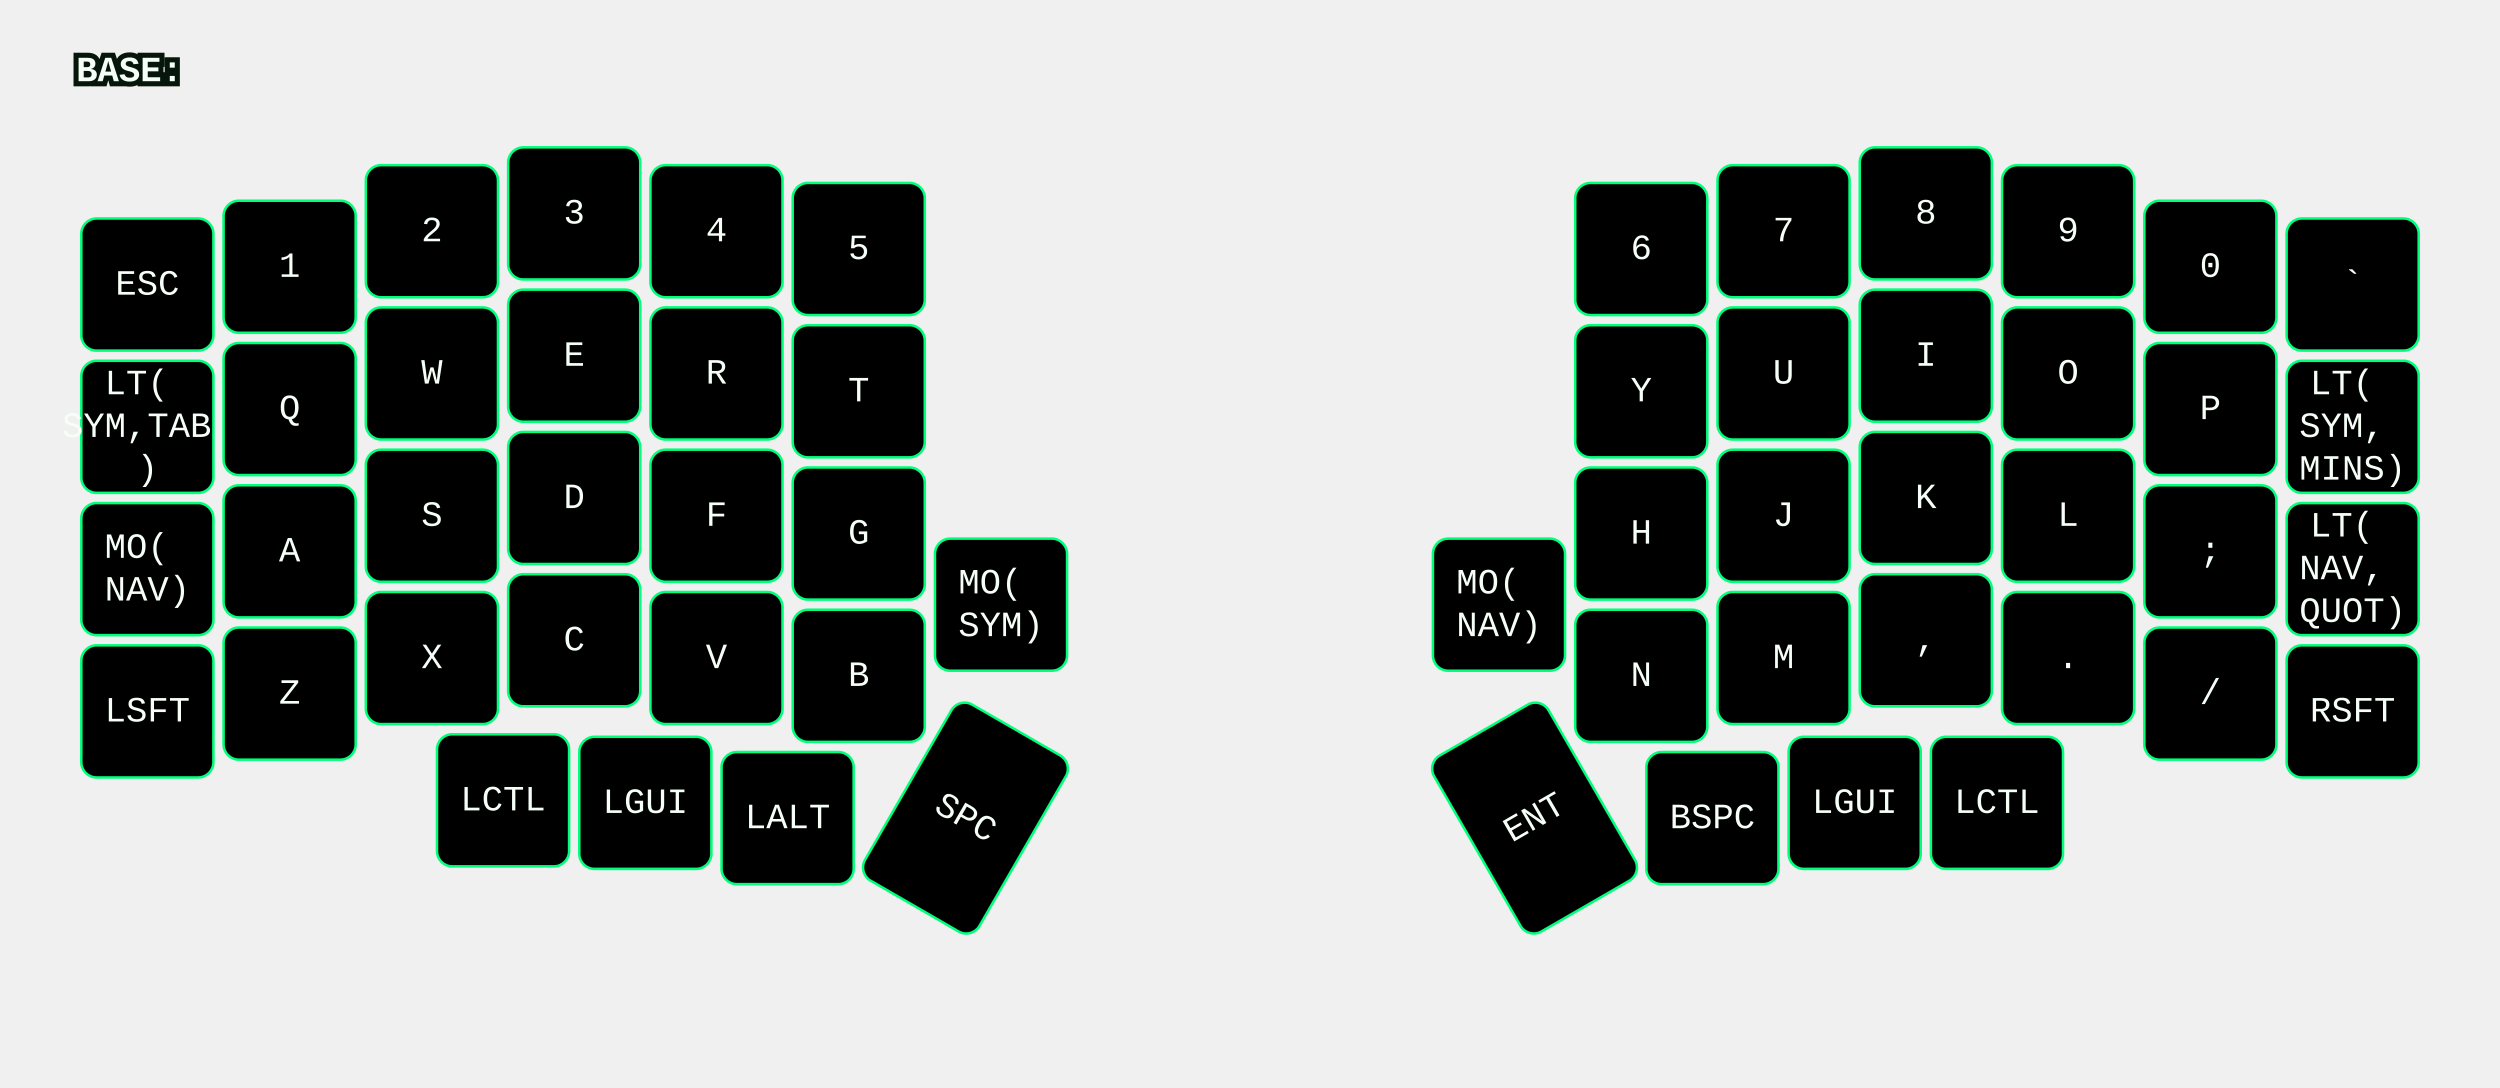
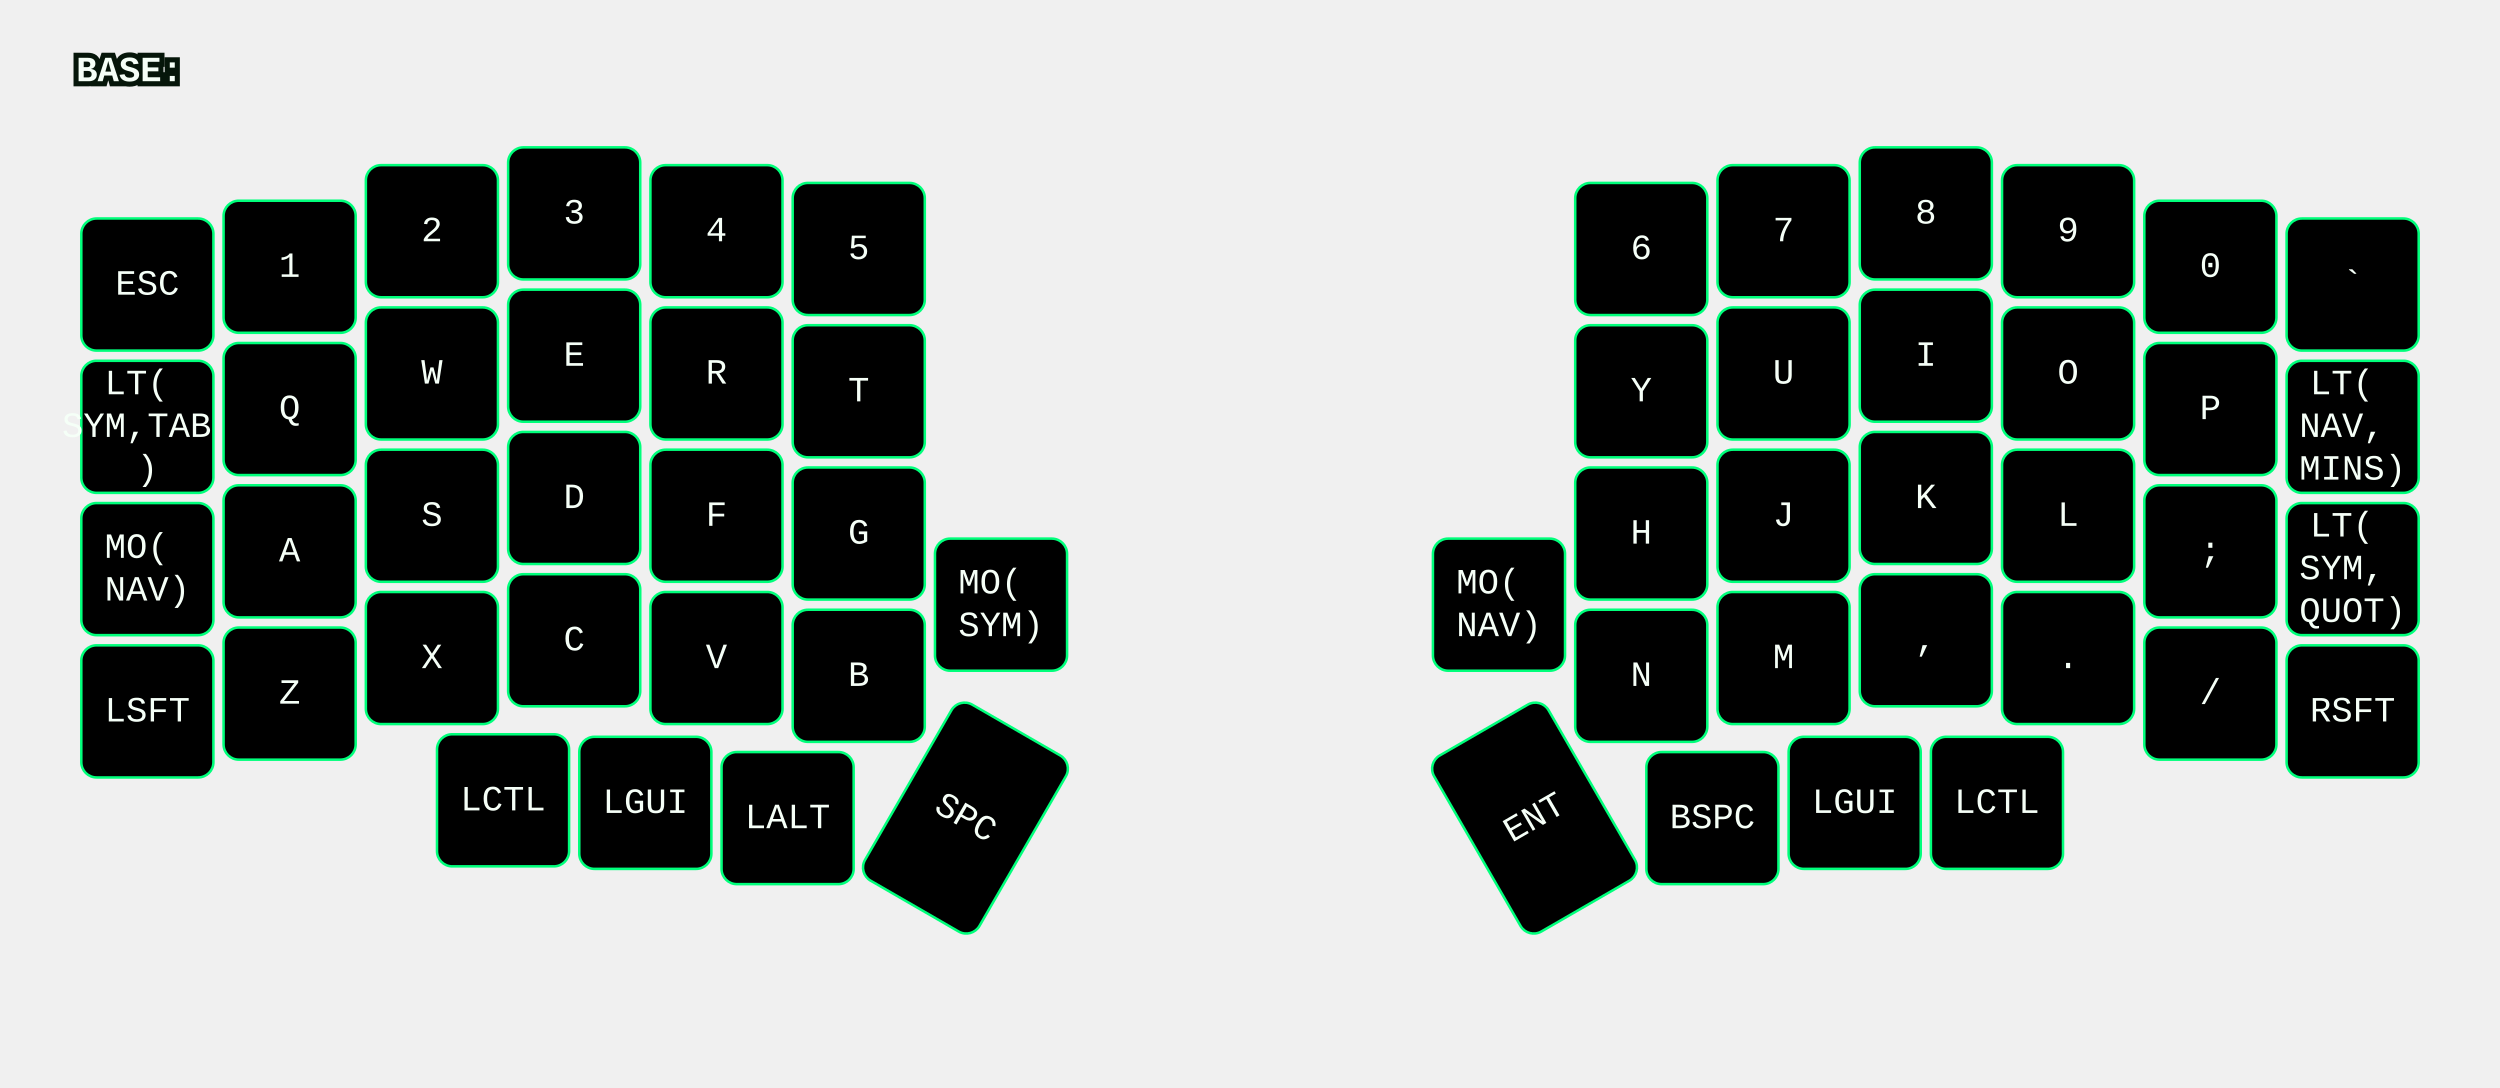
<svg xmlns="http://www.w3.org/2000/svg" width="984" height="428" viewBox="0 0 984 428" class="keymap">
  <style>/* inherit to force styles through use tags */
svg path {
    fill: inherit;
}

/* font and background color specifications */
svg.keymap {
    font-family: SFMono-Regular,Consolas,Liberation Mono,Menlo,monospace;
    font-size: 14px;
    font-kerning: normal;
    text-rendering: optimizeLegibility;
    fill: #24292e;
}

/* default key styling */
rect.key {
    fill: #f6f8fa;
}

rect.key, rect.combo {
    stroke: #c9cccf;
    stroke-width: 1;
}

/* default key side styling, only used is draw_key_sides is set */
rect.side {
    filter: brightness(90%);
}

/* color accent for combo boxes */
rect.combo, rect.combo-separate {
    fill: #cdf;
}

/* color accent for held keys */
rect.held, rect.combo.held {
    fill: #fdd;
}

/* color accent for ghost (optional) keys */
rect.ghost, rect.combo.ghost {
    stroke-dasharray: 4, 4;
    stroke-width: 2;
}

text {
    text-anchor: middle;
    dominant-baseline: middle;
}

/* styling for layer labels */
text.label {
    font-weight: bold;
    text-anchor: start;
    stroke: white;
    stroke-width: 4;
    paint-order: stroke;
}

/* styling for optional footer */
text.footer {
    text-anchor: end;
    dominant-baseline: auto;
    stroke: white;
    stroke-width: 4;
    paint-order: stroke;
}

/* styling for combo tap, and key non-tap label text */
text.combo, text.hold, text.shifted, text.left, text.right {
    font-size: 11px;
}

text.hold {
    text-anchor: middle;
    dominant-baseline: auto;
}

text.shifted {
    text-anchor: middle;
    dominant-baseline: hanging;
}

text.left {
    text-anchor: start;
}

text.right {
    text-anchor: end;
}

text.layer-activator {
    text-decoration: underline;
}

/* styling for hold/shifted label text in combo box */
text.combo.hold, text.combo.shifted, text.combo.left, text.combo.right {
    font-size: 8px;
}

/* lighter symbol for transparent keys */
text.trans {
    fill: #7b7e81;
}

/* styling for combo dendrons */
path.combo {
    stroke-width: 1;
    stroke: gray;
    fill: none;
}

/* Start Tabler Icons Cleanup */
/* cannot use height/width with glyphs */
.icon-tabler &gt; path {
    fill: inherit;
    stroke: inherit;
    stroke-width: 2;
}
/* hide tabler's default box */
.icon-tabler &gt; path[stroke="none"][fill="none"] {
    visibility: hidden;
}
/* End Tabler Icons Cleanup */

svg.keymap { fill: #d1d6db; }
rect.key { fill: #3f4750; }
rect.key, rect.combo { stroke: #60666c; }
rect.combo, rect.combo-separate { fill: #1f3d7a; }
rect.held, rect.combo.held { fill: #854747; }
text.label, text.footer { stroke: black; }
text.trans { fill: #7e8184; }
path.combo { stroke: #7f7f7f; }

svg.keymap {
  background: #06160a;
  fill: #f5fff7;
}
rect.key {
  fill: #000000;
}
rect.key, rect.combo {
  stroke: #00ff7b;
  stroke-width: 1;
}
rect.combo, rect.combo-separate {
  fill: #0d2a18;
}
rect.held, rect.combo.held {
  fill: #133622;
}
text.label, text.footer {
  stroke: #06160a;
}
text.trans {
  fill: #3d5f4b;
}
path.combo {
  stroke: #00ff7b;
}
</style>
  <g transform="translate(30, 0)" class="layer-BASE">
    <text x="0" y="28" class="label" id="BASE">BASE:</text>
    <g transform="translate(0, 56)">
      <g transform="translate(28, 56)" class="key keypos-0">
        <rect rx="6" ry="6" x="-26" y="-26" width="52" height="52" class="key" />
        <text x="0" y="0" class="key tap">ESC</text>
      </g>
      <g transform="translate(84, 49)" class="key keypos-1">
        <rect rx="6" ry="6" x="-26" y="-26" width="52" height="52" class="key" />
        <text x="0" y="0" class="key tap">1</text>
      </g>
      <g transform="translate(140, 35)" class="key keypos-2">
        <rect rx="6" ry="6" x="-26" y="-26" width="52" height="52" class="key" />
        <text x="0" y="0" class="key tap">2</text>
      </g>
      <g transform="translate(196, 28)" class="key keypos-3">
        <rect rx="6" ry="6" x="-26" y="-26" width="52" height="52" class="key" />
        <text x="0" y="0" class="key tap">3</text>
      </g>
      <g transform="translate(252, 35)" class="key keypos-4">
        <rect rx="6" ry="6" x="-26" y="-26" width="52" height="52" class="key" />
        <text x="0" y="0" class="key tap">4</text>
      </g>
      <g transform="translate(308, 42)" class="key keypos-5">
        <rect rx="6" ry="6" x="-26" y="-26" width="52" height="52" class="key" />
        <text x="0" y="0" class="key tap">5</text>
      </g>
      <g transform="translate(616, 42)" class="key keypos-6">
        <rect rx="6" ry="6" x="-26" y="-26" width="52" height="52" class="key" />
        <text x="0" y="0" class="key tap">6</text>
      </g>
      <g transform="translate(672, 35)" class="key keypos-7">
        <rect rx="6" ry="6" x="-26" y="-26" width="52" height="52" class="key" />
        <text x="0" y="0" class="key tap">7</text>
      </g>
      <g transform="translate(728, 28)" class="key keypos-8">
        <rect rx="6" ry="6" x="-26" y="-26" width="52" height="52" class="key" />
        <text x="0" y="0" class="key tap">8</text>
      </g>
      <g transform="translate(784, 35)" class="key keypos-9">
        <rect rx="6" ry="6" x="-26" y="-26" width="52" height="52" class="key" />
        <text x="0" y="0" class="key tap">9</text>
      </g>
      <g transform="translate(840, 49)" class="key keypos-10">
        <rect rx="6" ry="6" x="-26" y="-26" width="52" height="52" class="key" />
        <text x="0" y="0" class="key tap">0</text>
      </g>
      <g transform="translate(896, 56)" class="key keypos-11">
        <rect rx="6" ry="6" x="-26" y="-26" width="52" height="52" class="key" />
        <text x="0" y="0" class="key tap">`</text>
      </g>
      <g transform="translate(28, 112)" class="key keypos-12">
        <rect rx="6" ry="6" x="-26" y="-26" width="52" height="52" class="key" />
        <text x="0" y="0" class="key tap">
          <tspan x="0" dy="-1.2em">LT(</tspan>
          <tspan x="0" dy="1.2em">SYM,TAB</tspan>
          <tspan x="0" dy="1.2em">)</tspan>
        </text>
      </g>
      <g transform="translate(84, 105)" class="key keypos-13">
        <rect rx="6" ry="6" x="-26" y="-26" width="52" height="52" class="key" />
        <text x="0" y="0" class="key tap">Q</text>
      </g>
      <g transform="translate(140, 91)" class="key keypos-14">
        <rect rx="6" ry="6" x="-26" y="-26" width="52" height="52" class="key" />
        <text x="0" y="0" class="key tap">W</text>
      </g>
      <g transform="translate(196, 84)" class="key keypos-15">
        <rect rx="6" ry="6" x="-26" y="-26" width="52" height="52" class="key" />
        <text x="0" y="0" class="key tap">E</text>
      </g>
      <g transform="translate(252, 91)" class="key keypos-16">
        <rect rx="6" ry="6" x="-26" y="-26" width="52" height="52" class="key" />
        <text x="0" y="0" class="key tap">R</text>
      </g>
      <g transform="translate(308, 98)" class="key keypos-17">
        <rect rx="6" ry="6" x="-26" y="-26" width="52" height="52" class="key" />
        <text x="0" y="0" class="key tap">T</text>
      </g>
      <g transform="translate(616, 98)" class="key keypos-18">
        <rect rx="6" ry="6" x="-26" y="-26" width="52" height="52" class="key" />
        <text x="0" y="0" class="key tap">Y</text>
      </g>
      <g transform="translate(672, 91)" class="key keypos-19">
        <rect rx="6" ry="6" x="-26" y="-26" width="52" height="52" class="key" />
        <text x="0" y="0" class="key tap">U</text>
      </g>
      <g transform="translate(728, 84)" class="key keypos-20">
        <rect rx="6" ry="6" x="-26" y="-26" width="52" height="52" class="key" />
        <text x="0" y="0" class="key tap">I</text>
      </g>
      <g transform="translate(784, 91)" class="key keypos-21">
        <rect rx="6" ry="6" x="-26" y="-26" width="52" height="52" class="key" />
        <text x="0" y="0" class="key tap">O</text>
      </g>
      <g transform="translate(840, 105)" class="key keypos-22">
        <rect rx="6" ry="6" x="-26" y="-26" width="52" height="52" class="key" />
        <text x="0" y="0" class="key tap">P</text>
      </g>
      <g transform="translate(896, 112)" class="key keypos-23">
        <rect rx="6" ry="6" x="-26" y="-26" width="52" height="52" class="key" />
        <text x="0" y="0" class="key tap">
          <tspan x="0" dy="-1.2em">LT(</tspan>
-           <tspan x="0" dy="1.2em">SYM,</tspan>
+           <tspan x="0" dy="1.2em">NAV,</tspan>
          <tspan x="0" dy="1.2em">MINS)</tspan>
        </text>
      </g>
      <g transform="translate(28, 168)" class="key keypos-24">
        <rect rx="6" ry="6" x="-26" y="-26" width="52" height="52" class="key" />
        <text x="0" y="0" class="key tap">
          <tspan x="0" dy="-0.6em">MO(</tspan>
          <tspan x="0" dy="1.2em">NAV)</tspan>
        </text>
      </g>
      <g transform="translate(84, 161)" class="key keypos-25">
        <rect rx="6" ry="6" x="-26" y="-26" width="52" height="52" class="key" />
        <text x="0" y="0" class="key tap">A</text>
      </g>
      <g transform="translate(140, 147)" class="key keypos-26">
        <rect rx="6" ry="6" x="-26" y="-26" width="52" height="52" class="key" />
        <text x="0" y="0" class="key tap">S</text>
      </g>
      <g transform="translate(196, 140)" class="key keypos-27">
        <rect rx="6" ry="6" x="-26" y="-26" width="52" height="52" class="key" />
        <text x="0" y="0" class="key tap">D</text>
      </g>
      <g transform="translate(252, 147)" class="key keypos-28">
        <rect rx="6" ry="6" x="-26" y="-26" width="52" height="52" class="key" />
        <text x="0" y="0" class="key tap">F</text>
      </g>
      <g transform="translate(308, 154)" class="key keypos-29">
        <rect rx="6" ry="6" x="-26" y="-26" width="52" height="52" class="key" />
        <text x="0" y="0" class="key tap">G</text>
      </g>
      <g transform="translate(616, 154)" class="key keypos-30">
        <rect rx="6" ry="6" x="-26" y="-26" width="52" height="52" class="key" />
        <text x="0" y="0" class="key tap">H</text>
      </g>
      <g transform="translate(672, 147)" class="key keypos-31">
        <rect rx="6" ry="6" x="-26" y="-26" width="52" height="52" class="key" />
        <text x="0" y="0" class="key tap">J</text>
      </g>
      <g transform="translate(728, 140)" class="key keypos-32">
        <rect rx="6" ry="6" x="-26" y="-26" width="52" height="52" class="key" />
        <text x="0" y="0" class="key tap">K</text>
      </g>
      <g transform="translate(784, 147)" class="key keypos-33">
        <rect rx="6" ry="6" x="-26" y="-26" width="52" height="52" class="key" />
        <text x="0" y="0" class="key tap">L</text>
      </g>
      <g transform="translate(840, 161)" class="key keypos-34">
        <rect rx="6" ry="6" x="-26" y="-26" width="52" height="52" class="key" />
        <text x="0" y="0" class="key tap">;</text>
      </g>
      <g transform="translate(896, 168)" class="key keypos-35">
        <rect rx="6" ry="6" x="-26" y="-26" width="52" height="52" class="key" />
        <text x="0" y="0" class="key tap">
          <tspan x="0" dy="-1.2em">LT(</tspan>
-           <tspan x="0" dy="1.2em">NAV,</tspan>
+           <tspan x="0" dy="1.2em">SYM,</tspan>
          <tspan x="0" dy="1.2em">QUOT)</tspan>
        </text>
      </g>
      <g transform="translate(28, 224)" class="key keypos-36">
        <rect rx="6" ry="6" x="-26" y="-26" width="52" height="52" class="key" />
        <text x="0" y="0" class="key tap">LSFT</text>
      </g>
      <g transform="translate(84, 217)" class="key keypos-37">
        <rect rx="6" ry="6" x="-26" y="-26" width="52" height="52" class="key" />
        <text x="0" y="0" class="key tap">Z</text>
      </g>
      <g transform="translate(140, 203)" class="key keypos-38">
        <rect rx="6" ry="6" x="-26" y="-26" width="52" height="52" class="key" />
        <text x="0" y="0" class="key tap">X</text>
      </g>
      <g transform="translate(196, 196)" class="key keypos-39">
        <rect rx="6" ry="6" x="-26" y="-26" width="52" height="52" class="key" />
        <text x="0" y="0" class="key tap">C</text>
      </g>
      <g transform="translate(252, 203)" class="key keypos-40">
        <rect rx="6" ry="6" x="-26" y="-26" width="52" height="52" class="key" />
        <text x="0" y="0" class="key tap">V</text>
      </g>
      <g transform="translate(308, 210)" class="key keypos-41">
        <rect rx="6" ry="6" x="-26" y="-26" width="52" height="52" class="key" />
        <text x="0" y="0" class="key tap">B</text>
      </g>
      <g transform="translate(364, 182)" class="key keypos-42">
        <rect rx="6" ry="6" x="-26" y="-26" width="52" height="52" class="key" />
        <text x="0" y="0" class="key tap">
          <tspan x="0" dy="-0.6em">MO(</tspan>
          <tspan x="0" dy="1.2em">SYM)</tspan>
        </text>
      </g>
      <g transform="translate(560, 182)" class="key keypos-43">
        <rect rx="6" ry="6" x="-26" y="-26" width="52" height="52" class="key" />
        <text x="0" y="0" class="key tap">
          <tspan x="0" dy="-0.6em">MO(</tspan>
          <tspan x="0" dy="1.2em">NAV)</tspan>
        </text>
      </g>
      <g transform="translate(616, 210)" class="key keypos-44">
        <rect rx="6" ry="6" x="-26" y="-26" width="52" height="52" class="key" />
        <text x="0" y="0" class="key tap">N</text>
      </g>
      <g transform="translate(672, 203)" class="key keypos-45">
        <rect rx="6" ry="6" x="-26" y="-26" width="52" height="52" class="key" />
        <text x="0" y="0" class="key tap">M</text>
      </g>
      <g transform="translate(728, 196)" class="key keypos-46">
        <rect rx="6" ry="6" x="-26" y="-26" width="52" height="52" class="key" />
        <text x="0" y="0" class="key tap">,</text>
      </g>
      <g transform="translate(784, 203)" class="key keypos-47">
        <rect rx="6" ry="6" x="-26" y="-26" width="52" height="52" class="key" />
        <text x="0" y="0" class="key tap">.</text>
      </g>
      <g transform="translate(840, 217)" class="key keypos-48">
        <rect rx="6" ry="6" x="-26" y="-26" width="52" height="52" class="key" />
        <text x="0" y="0" class="key tap">/</text>
      </g>
      <g transform="translate(896, 224)" class="key keypos-49">
        <rect rx="6" ry="6" x="-26" y="-26" width="52" height="52" class="key" />
        <text x="0" y="0" class="key tap">RSFT</text>
      </g>
      <g transform="translate(168, 259)" class="key keypos-50">
        <rect rx="6" ry="6" x="-26" y="-26" width="52" height="52" class="key" />
        <text x="0" y="0" class="key tap">LCTL</text>
      </g>
      <g transform="translate(224, 260)" class="key keypos-51">
        <rect rx="6" ry="6" x="-26" y="-26" width="52" height="52" class="key" />
        <text x="0" y="0" class="key tap">LGUI</text>
      </g>
      <g transform="translate(280, 266)" class="key keypos-52">
        <rect rx="6" ry="6" x="-26" y="-26" width="52" height="52" class="key" />
        <text x="0" y="0" class="key tap">LALT</text>
      </g>
      <g transform="translate(350, 266) rotate(30.0)" class="key keypos-53">
        <rect rx="6" ry="6" x="-26" y="-40" width="52" height="80" class="key" />
        <text x="0" y="0" class="key tap">SPC</text>
      </g>
      <g transform="translate(574, 266) rotate(-30.0)" class="key keypos-54">
        <rect rx="6" ry="6" x="-26" y="-40" width="52" height="80" class="key" />
        <text x="0" y="0" class="key tap">ENT</text>
      </g>
      <g transform="translate(644, 266)" class="key keypos-55">
        <rect rx="6" ry="6" x="-26" y="-26" width="52" height="52" class="key" />
        <text x="0" y="0" class="key tap">BSPC</text>
      </g>
      <g transform="translate(700, 260)" class="key keypos-56">
        <rect rx="6" ry="6" x="-26" y="-26" width="52" height="52" class="key" />
        <text x="0" y="0" class="key tap">LGUI</text>
      </g>
      <g transform="translate(756, 260)" class="key keypos-57">
        <rect rx="6" ry="6" x="-26" y="-26" width="52" height="52" class="key" />
        <text x="0" y="0" class="key tap">LCTL</text>
      </g>
    </g>
  </g>
</svg>
